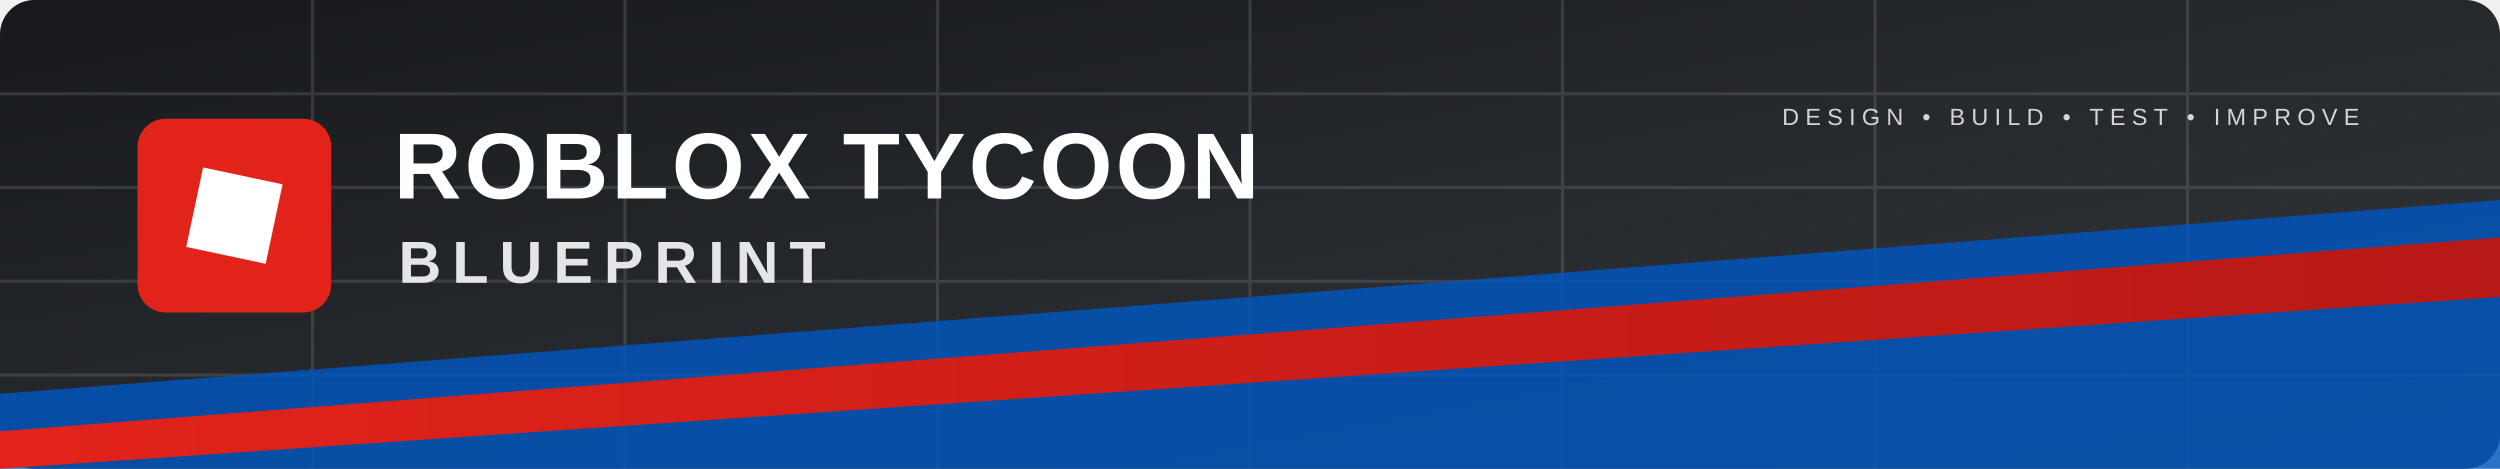
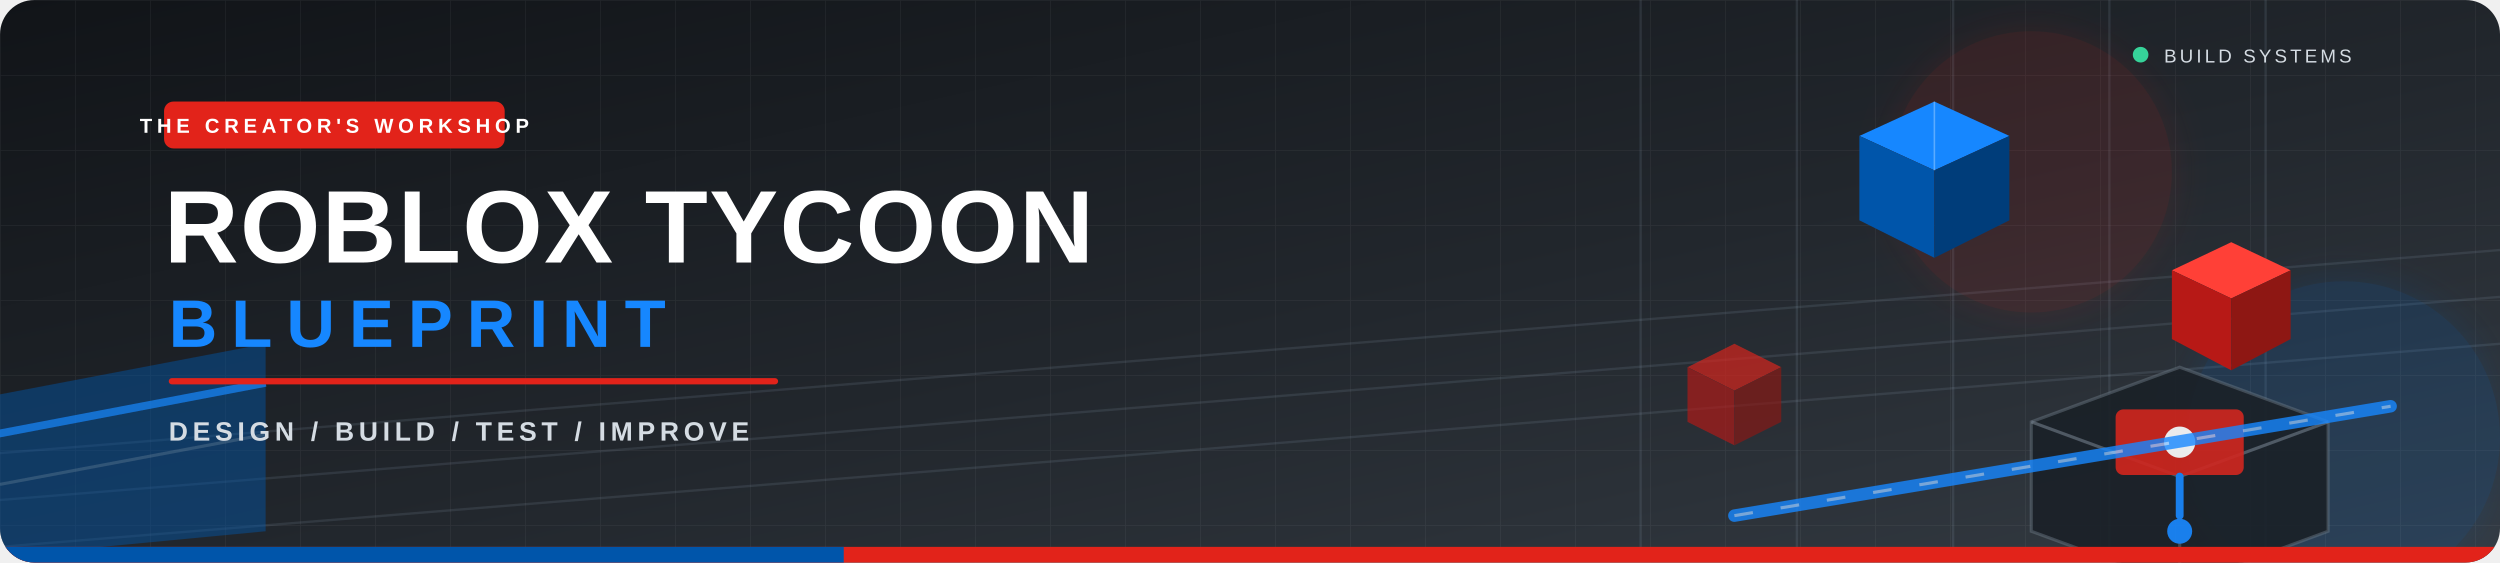
- <svg xmlns="http://www.w3.org/2000/svg" width="1600" height="300" viewBox="0 0 1600 300" role="img" aria-labelledby="title desc">
+ <svg xmlns="http://www.w3.org/2000/svg" width="1600" height="360" viewBox="0 0 1600 360" role="img" aria-labelledby="title desc">
  <defs>
-     <linearGradient id="bg" x1="0" y1="0" x2="1" y2="1">
-       <stop stop-color="#17191C" />
-       <stop offset="1" stop-color="#34383D" />
+     <linearGradient id="background" x1="0" y1="0" x2="1" y2="1">
+       <stop offset="0%" stop-color="#111418" />
+       <stop offset="55%" stop-color="#22272D" />
+       <stop offset="100%" stop-color="#343B43" />
    </linearGradient>
-     <linearGradient id="red" x1="0" x2="1">
-       <stop stop-color="#E2231A" />
-       <stop offset="1" stop-color="#B71916" />
+     <linearGradient id="redGradient" x1="0" y1="0" x2="1" y2="1">
+       <stop offset="0%" stop-color="#FF4037" />
+       <stop offset="100%" stop-color="#B71916" />
    </linearGradient>
+     <linearGradient id="blueGradient" x1="0" y1="0" x2="1" y2="1">
+       <stop offset="0%" stop-color="#1687FF" />
+       <stop offset="100%" stop-color="#00458F" />
+     </linearGradient>
+     <linearGradient id="lightSweep" x1="0" y1="0" x2="1" y2="0">
+       <stop offset="0%" stop-color="#FFFFFF" stop-opacity="0" />
+       <stop offset="50%" stop-color="#FFFFFF" stop-opacity=".13" />
+       <stop offset="100%" stop-color="#FFFFFF" stop-opacity="0" />
+     </linearGradient>
+     <filter id="glowRed" x="-100%" y="-100%" width="300%" height="300%">
+       <feGaussianBlur stdDeviation="12" result="blur" />
+       <feMerge>
+         <feMergeNode in="blur" />
+         <feMergeNode in="SourceGraphic" />
+       </feMerge>
+     </filter>
+     <filter id="glowBlue" x="-100%" y="-100%" width="300%" height="300%">
+       <feGaussianBlur stdDeviation="12" result="blur" />
+       <feMerge>
+         <feMergeNode in="blur" />
+         <feMergeNode in="SourceGraphic" />
+       </feMerge>
+     </filter>
+     <pattern id="grid" width="48" height="48" patternUnits="userSpaceOnUse">
+       <path d="M48 0H0V48" fill="none" stroke="#FFFFFF" stroke-opacity=".055" stroke-width="1" />
+     </pattern>
+     <clipPath id="bannerClip">
+       <rect width="1600" height="360" rx="22" />
+     </clipPath>
  </defs>
-   <rect width="1600" height="300" rx="22" fill="url(#bg)" />
-   <g opacity=".12" fill="none" stroke="#fff" stroke-width="2">
-     <path d="M0 60H1600M0 120H1600M0 180H1600M0 240H1600" />
-     <path d="M200 0V300M400 0V300M600 0V300M800 0V300M1000 0V300M1200 0V300M1400 0V300" />
+   <g clip-path="url(#bannerClip)">
+     <rect width="1600" height="360" fill="url(#background)" />
+     <rect width="1600" height="360" fill="url(#grid)" />
+     <g fill="none" stroke="#8FA2B5" stroke-opacity=".15" stroke-width="1.5">
+       <path d="M0 290L1600 160" />
+       <path d="M0 320L1600 190" />
+       <path d="M0 350L1600 220" />
+       <path d="M1050 0V360" />
+       <path d="M1150 0V360" />
+       <path d="M1250 0V360" />
+       <path d="M1350 0V360" />
+       <path d="M1450 0V360" />
+     </g>
+     <rect x="-500" y="0" width="500" height="360" fill="url(#lightSweep)" opacity=".7">
+       <animate attributeName="x" values="-500;1700" dur="9s" repeatCount="indefinite" />
+     </rect>
+     <circle cx="1300" cy="110" r="90" fill="#E2231A" opacity=".12" filter="url(#glowRed)">
+       <animate attributeName="opacity" values=".07;.2;.07" dur="4s" repeatCount="indefinite" />
+     </circle>
+     <circle cx="1500" cy="280" r="100" fill="#0066CC" opacity=".16" filter="url(#glowBlue)">
+       <animate attributeName="opacity" values=".08;.22;.08" dur="5s" repeatCount="indefinite" />
+     </circle>
+     <g opacity=".9">
+       <path d="M-40 260L170 220L170 340L-40 360Z" fill="#0055AA" opacity=".5" />
+       <path d="M-40 285L170 245" stroke="#1687FF" stroke-width="5" opacity=".8" />
+       <path d="M0 310L170 278" stroke="#FFFFFF" stroke-opacity=".15" stroke-width="2" />
+     </g>
+     <g>
+       <g transform="translate(1190 65)">
+         <animateTransform attributeName="transform" type="translate" values="1190 65;1190 52;1190 65" dur="5s" repeatCount="indefinite" />
+         <path d="M0 22L48 0L96 22L48 44Z" fill="#1687FF" />
+         <path d="M0 22V76L48 100V44Z" fill="#0055AA" />
+         <path d="M48 44V100L96 76V22Z" fill="#003D7A" />
+         <path d="M48 0V44" stroke="#FFFFFF" stroke-opacity=".3" />
+       </g>
+       <g transform="translate(1390 155)">
+         <animateTransform attributeName="transform" type="translate" values="1390 155;1390 169;1390 155" dur="6s" repeatCount="indefinite" />
+         <path d="M0 18L38 0L76 18L38 36Z" fill="#FF4037" />
+         <path d="M0 18V62L38 82V36Z" fill="#B71916" />
+         <path d="M38 36V82L76 62V18Z" fill="#8E1713" />
+       </g>
+       <g transform="translate(1080 220)" opacity=".65">
+         <path d="M0 15L30 0L60 15L30 30Z" fill="#E2231A" />
+         <path d="M0 15V50L30 65V30Z" fill="#B71916" />
+         <path d="M30 30V65L60 50V15Z" fill="#8E1713" />
+       </g>
+     </g>
+     <g transform="translate(1300 235)" opacity=".9">
+       <path d="M0 35L95 0L190 35V105L95 140L0 105Z" fill="#1A2027" stroke="#6D7A87" stroke-opacity=".5" stroke-width="2" />
+       <path d="M0 35L95 70L190 35" fill="none" stroke="#8C9AA8" stroke-opacity=".5" stroke-width="2" />
+       <path d="M95 70V140" stroke="#8C9AA8" stroke-opacity=".35" stroke-width="2" />
+       <rect x="54" y="27" width="82" height="42" rx="5" fill="#E2231A" opacity=".9" />
+       <circle cx="95" cy="48" r="10" fill="#FFFFFF">
+         <animate attributeName="opacity" values=".5;1;.5" dur="2s" repeatCount="indefinite" />
+       </circle>
+       <path d="M95 70V95" stroke="#1687FF" stroke-width="5" stroke-linecap="round" />
+       <circle cx="95" cy="105" r="8" fill="#1687FF">
+         <animate attributeName="r" values="6;10;6" dur="2s" repeatCount="indefinite" />
+       </circle>
+     </g>
+     <g transform="translate(1110 330)" opacity=".8">
+       <path d="M0 0L420 -70" stroke="#1687FF" stroke-width="8" stroke-linecap="round" />
+       <path d="M0 0L420 -70" stroke="#FFFFFF" stroke-opacity=".5" stroke-width="2" stroke-dasharray="12 18">
+         <animate attributeName="stroke-dashoffset" from="0" to="-60" dur="2s" repeatCount="indefinite" />
+       </path>
+     </g>
+     <g transform="translate(105 0)">
+       <rect x="0" y="65" width="218" height="30" rx="6" fill="#E2231A" />
+       <text x="109" y="85" fill="#FFFFFF" font-family="Arial, Helvetica, sans-serif" font-size="13" font-weight="700" letter-spacing="3" text-anchor="middle">
+         THE CREATOR'S WORKSHOP
+       </text>
+       <text x="0" y="168" fill="#FFFFFF" font-family="Arial, Helvetica, sans-serif" font-size="66" font-weight="900" letter-spacing="1">
+         ROBLOX TYCOON
+       </text>
+       <text x="3" y="222" fill="#1687FF" font-family="Arial, Helvetica, sans-serif" font-size="43" font-weight="800" letter-spacing="9">
+         BLUEPRINT
+       </text>
+       <rect x="3" y="242" width="390" height="4" rx="2" fill="#E2231A">
+         <animate attributeName="width" values="100;390;100" dur="5s" repeatCount="indefinite" />
+       </rect>
+       <text x="3" y="282" fill="#D5DCE3" font-family="Arial, Helvetica, sans-serif" font-size="17" font-weight="600" letter-spacing="3">
+         DESIGN  /  BUILD  /  TEST  /  IMPROVE
+       </text>
+     </g>
+     <g transform="translate(1370 35)">
+       <circle cx="0" cy="0" r="5" fill="#36D399">
+         <animate attributeName="opacity" values="1;.35;1" dur="2s" repeatCount="indefinite" />
+       </circle>
+       <text x="15" y="5" fill="#D5DCE3" font-family="Arial, Helvetica, sans-serif" font-size="12" letter-spacing="2">
+         BUILD SYSTEMS
+       </text>
+     </g>
+     <rect x="0" y="350" width="1600" height="10" fill="#E2231A" />
+     <rect x="0" y="350" width="540" height="10" fill="#0055AA" />
  </g>
-   <path d="M0 252L1600 128V300H0Z" fill="#0055BF" opacity=".82" />
-   <path d="M0 276L1600 152V190L0 300Z" fill="url(#red)" />
-   <g transform="translate(88 76)">
-     <rect width="124" height="124" rx="18" fill="#E2231A" />
-     <path d="M36 36H88V88H36Z" fill="#fff" transform="rotate(12 62 62)" />
-   </g>
-   <text x="252" y="127" fill="#fff" font-family="Arial,sans-serif" font-size="60" font-weight="800" letter-spacing="2">ROBLOX TYCOON</text>
-   <text x="255" y="181" fill="#E5E5E5" font-family="Arial,sans-serif" font-size="38" font-weight="700" letter-spacing="7">BLUEPRINT</text>
-   <text x="1510" y="80" text-anchor="end" fill="#fff" opacity=".8" font-family="Arial,sans-serif" font-size="15" letter-spacing="4">DESIGN • BUILD • TEST • IMPROVE</text>
</svg>
